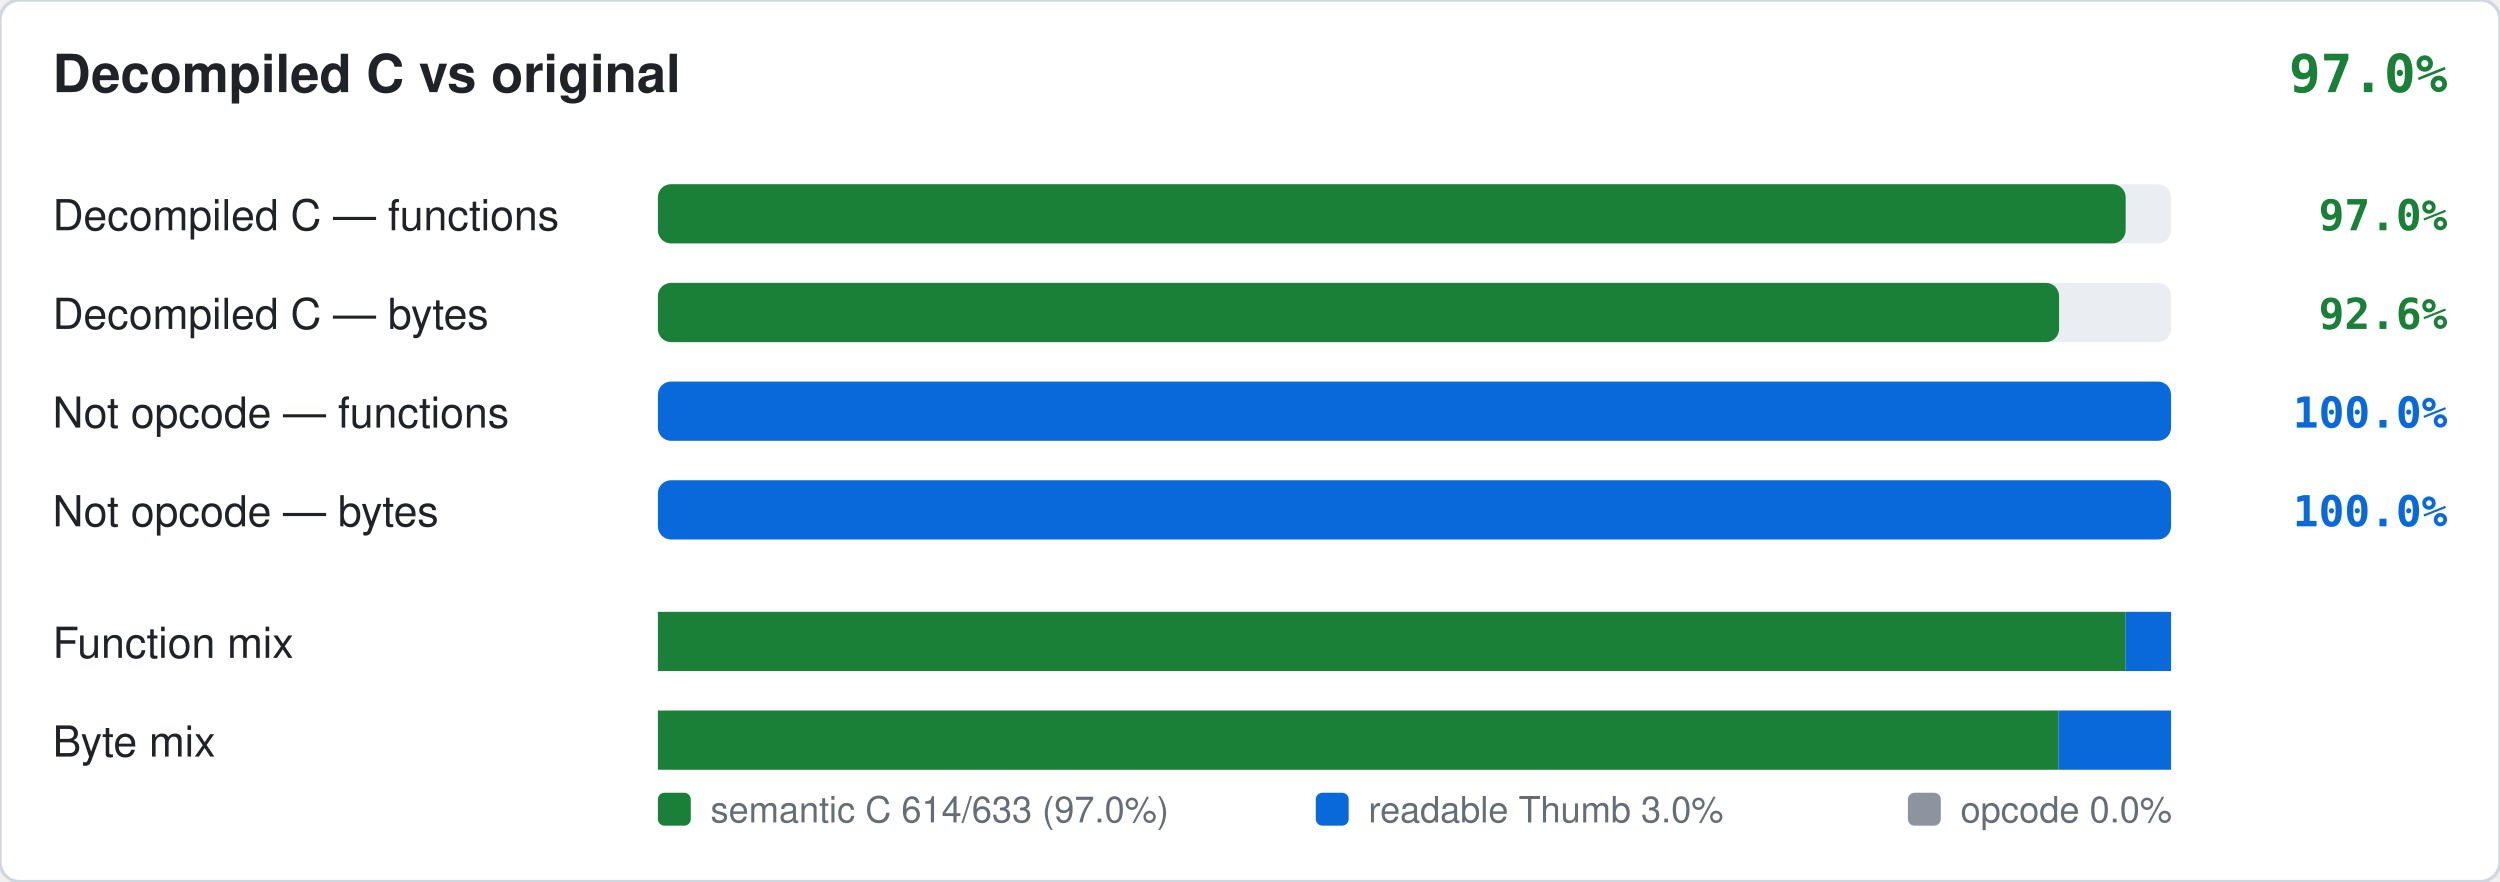
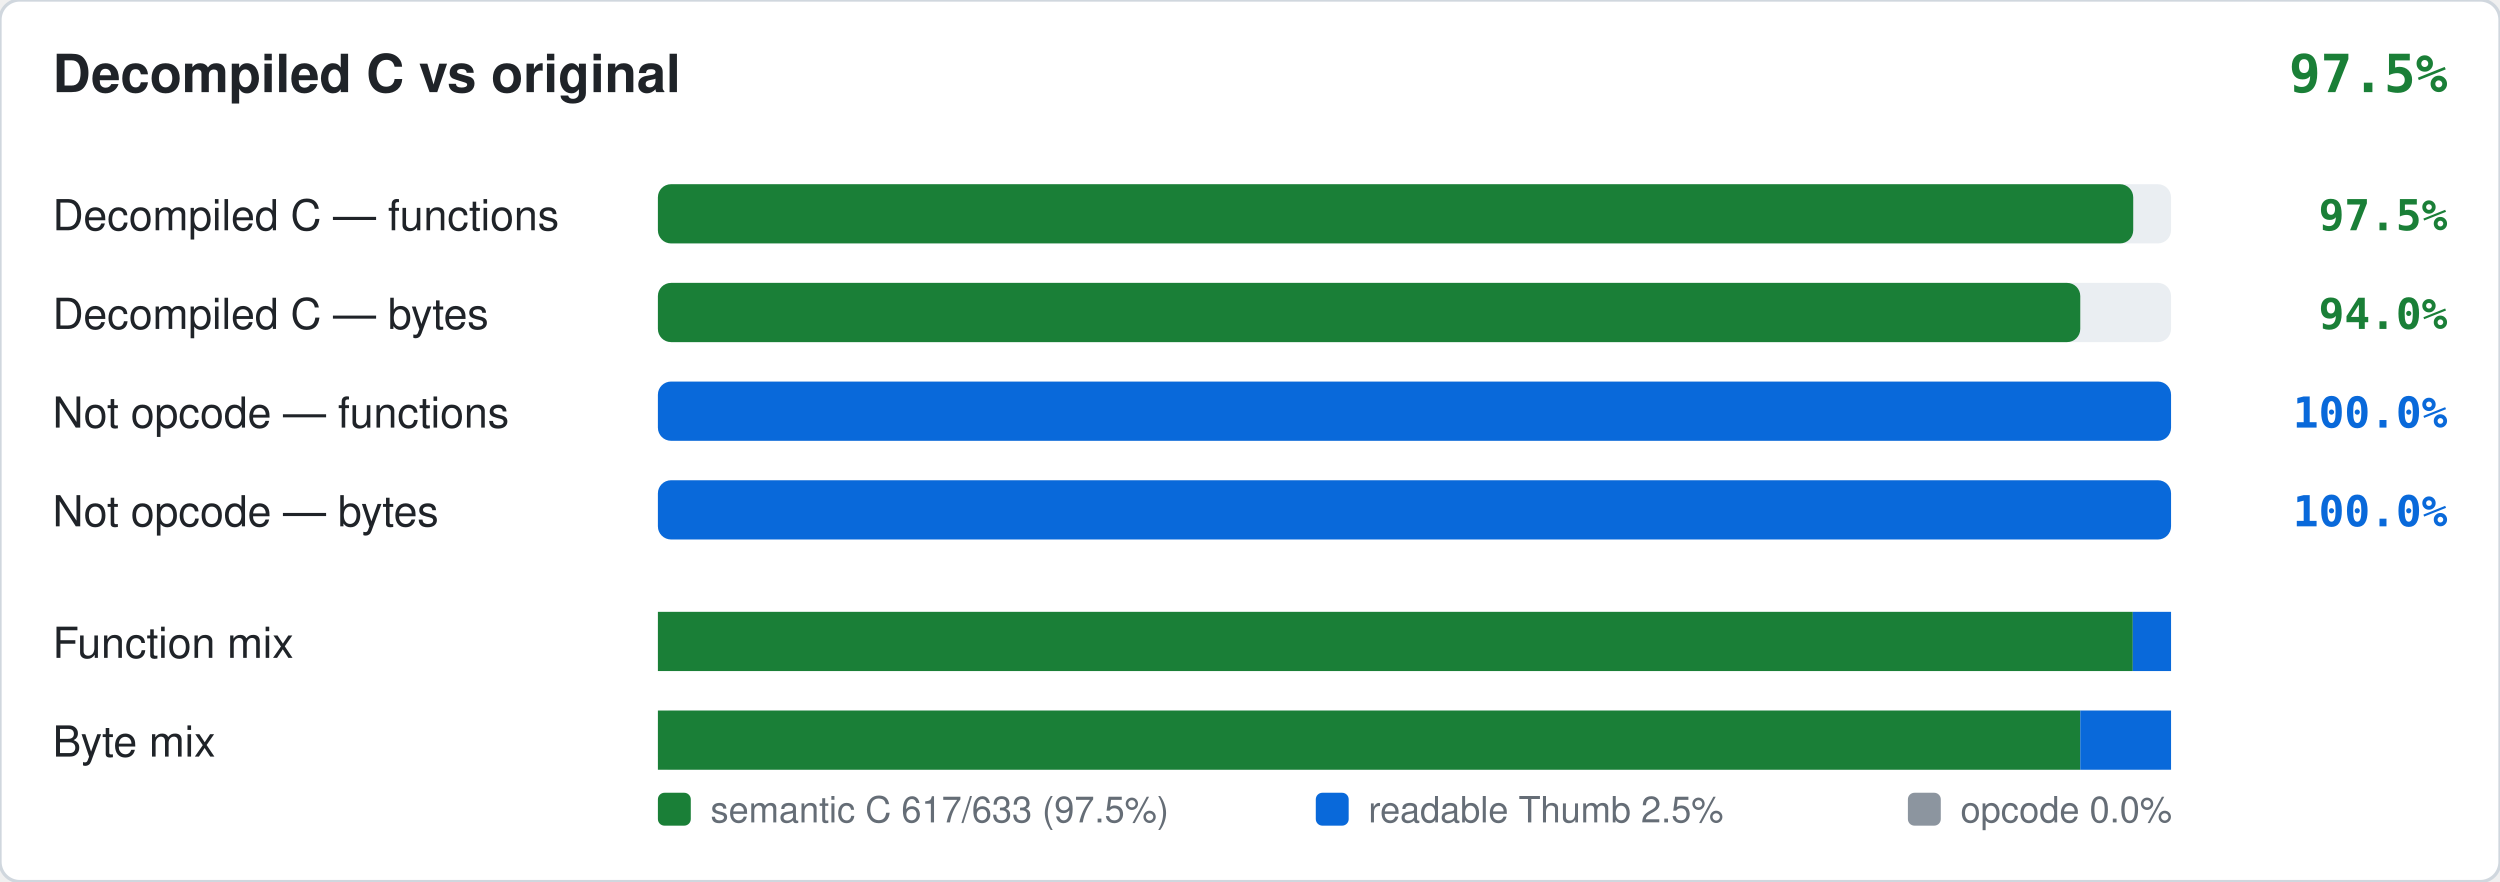
- <svg xmlns="http://www.w3.org/2000/svg" width="760" height="268" viewBox="0 0 760 268" role="img" aria-label="Decompiled C 97.0% functions, 92.6% bytes (614/633, 83,558/90,272)">
+ <svg xmlns="http://www.w3.org/2000/svg" width="760" height="268" viewBox="0 0 760 268" role="img" aria-label="Decompiled C 97.5% functions, 94.0% bytes (617/633, 84,858/90,272)">
  <rect width="760" height="268" rx="6" fill="#ffffff" stroke="#d0d7de" />
  <text x="16" y="28" font-family="-apple-system,BlinkMacSystemFont,Segoe UI,Helvetica,Arial,sans-serif" font-size="16" font-weight="600" fill="#1f2328">Decompiled C vs original</text>
-   <text x="744" y="28" text-anchor="end" font-family="ui-monospace,SFMono-Regular,Menlo,Consolas,monospace" font-size="16" font-weight="700" fill="#1a7f37">97.0%</text>
+   <text x="744" y="28" text-anchor="end" font-family="ui-monospace,SFMono-Regular,Menlo,Consolas,monospace" font-size="16" font-weight="700" fill="#1a7f37">97.5%</text>
  <text x="16" y="70" font-family="-apple-system,BlinkMacSystemFont,Segoe UI,Helvetica,Arial,sans-serif" font-size="13" fill="#1f2328">Decompiled C — functions</text>
  <rect x="200.00" y="56.00" width="460.00" height="18.00" rx="4" fill="#eaeef2" />
-   <rect x="200.00" y="56.00" width="446.20" height="18.00" rx="4" fill="#1a7f37" />
-   <text x="744" y="70" text-anchor="end" font-family="ui-monospace,SFMono-Regular,Menlo,Consolas,monospace" font-size="13" font-weight="700" fill="#1a7f37">97.0%</text>
+   <rect x="200.00" y="56.00" width="448.50" height="18.00" rx="4" fill="#1a7f37" />
+   <text x="744" y="70" text-anchor="end" font-family="ui-monospace,SFMono-Regular,Menlo,Consolas,monospace" font-size="13" font-weight="700" fill="#1a7f37">97.5%</text>
  <text x="16" y="100" font-family="-apple-system,BlinkMacSystemFont,Segoe UI,Helvetica,Arial,sans-serif" font-size="13" fill="#1f2328">Decompiled C — bytes</text>
  <rect x="200.00" y="86.00" width="460.00" height="18.00" rx="4" fill="#eaeef2" />
-   <rect x="200.00" y="86.00" width="425.96" height="18.00" rx="4" fill="#1a7f37" />
-   <text x="744" y="100" text-anchor="end" font-family="ui-monospace,SFMono-Regular,Menlo,Consolas,monospace" font-size="13" font-weight="700" fill="#1a7f37">92.6%</text>
+   <rect x="200.00" y="86.00" width="432.40" height="18.00" rx="4" fill="#1a7f37" />
+   <text x="744" y="100" text-anchor="end" font-family="ui-monospace,SFMono-Regular,Menlo,Consolas,monospace" font-size="13" font-weight="700" fill="#1a7f37">94.0%</text>
  <text x="16" y="130" font-family="-apple-system,BlinkMacSystemFont,Segoe UI,Helvetica,Arial,sans-serif" font-size="13" fill="#1f2328">Not opcode — functions</text>
  <rect x="200.00" y="116.00" width="460.00" height="18.00" rx="4" fill="#eaeef2" />
  <rect x="200.00" y="116.00" width="460.00" height="18.00" rx="4" fill="#0969da" />
  <text x="744" y="130" text-anchor="end" font-family="ui-monospace,SFMono-Regular,Menlo,Consolas,monospace" font-size="13" font-weight="700" fill="#0969da">100.0%</text>
  <text x="16" y="160" font-family="-apple-system,BlinkMacSystemFont,Segoe UI,Helvetica,Arial,sans-serif" font-size="13" fill="#1f2328">Not opcode — bytes</text>
  <rect x="200.00" y="146.00" width="460.00" height="18.00" rx="4" fill="#eaeef2" />
  <rect x="200.00" y="146.00" width="460.00" height="18.00" rx="4" fill="#0969da" />
  <text x="744" y="160" text-anchor="end" font-family="ui-monospace,SFMono-Regular,Menlo,Consolas,monospace" font-size="13" font-weight="700" fill="#0969da">100.0%</text>
  <text x="16" y="200" font-family="-apple-system,BlinkMacSystemFont,Segoe UI,Helvetica,Arial,sans-serif" font-size="13" fill="#1f2328">Function mix</text>
  <rect x="200.00" y="186.00" width="460.00" height="18.00" rx="4" fill="#eaeef2" />
-   <rect x="200.00" y="186.00" width="446.19" height="18.00" fill="#1a7f37" />
-   <rect x="646.19" y="186.00" width="13.81" height="18.00" fill="#0969da" />
+   <rect x="200.00" y="186.00" width="448.37" height="18.00" fill="#1a7f37" />
+   <rect x="648.37" y="186.00" width="11.63" height="18.00" fill="#0969da" />
  <text x="16" y="230" font-family="-apple-system,BlinkMacSystemFont,Segoe UI,Helvetica,Arial,sans-serif" font-size="13" fill="#1f2328">Byte mix</text>
  <rect x="200.00" y="216.00" width="460.00" height="18.00" rx="4" fill="#eaeef2" />
-   <rect x="200.00" y="216.00" width="425.79" height="18.00" fill="#1a7f37" />
-   <rect x="625.79" y="216.00" width="34.21" height="18.00" fill="#0969da" />
+   <rect x="200.00" y="216.00" width="432.41" height="18.00" fill="#1a7f37" />
+   <rect x="632.41" y="216.00" width="27.59" height="18.00" fill="#0969da" />
  <rect x="200" y="241" width="10" height="10" rx="2" fill="#1a7f37" />
-   <text x="216" y="250" font-family="-apple-system,BlinkMacSystemFont,Segoe UI,Helvetica,Arial,sans-serif" font-size="11" fill="#656d76">semantic C 614/633 (97.0%)</text>
+   <text x="216" y="250" font-family="-apple-system,BlinkMacSystemFont,Segoe UI,Helvetica,Arial,sans-serif" font-size="11" fill="#656d76">semantic C 617/633 (97.5%)</text>
  <rect x="400" y="241" width="10" height="10" rx="2" fill="#0969da" />
-   <text x="416" y="250" font-family="-apple-system,BlinkMacSystemFont,Segoe UI,Helvetica,Arial,sans-serif" font-size="11" fill="#656d76">readable Thumb 3.0%</text>
+   <text x="416" y="250" font-family="-apple-system,BlinkMacSystemFont,Segoe UI,Helvetica,Arial,sans-serif" font-size="11" fill="#656d76">readable Thumb 2.5%</text>
  <rect x="580" y="241" width="10" height="10" rx="2" fill="#8c959f" />
  <text x="596" y="250" font-family="-apple-system,BlinkMacSystemFont,Segoe UI,Helvetica,Arial,sans-serif" font-size="11" fill="#656d76">opcode 0.0%</text>
</svg>
